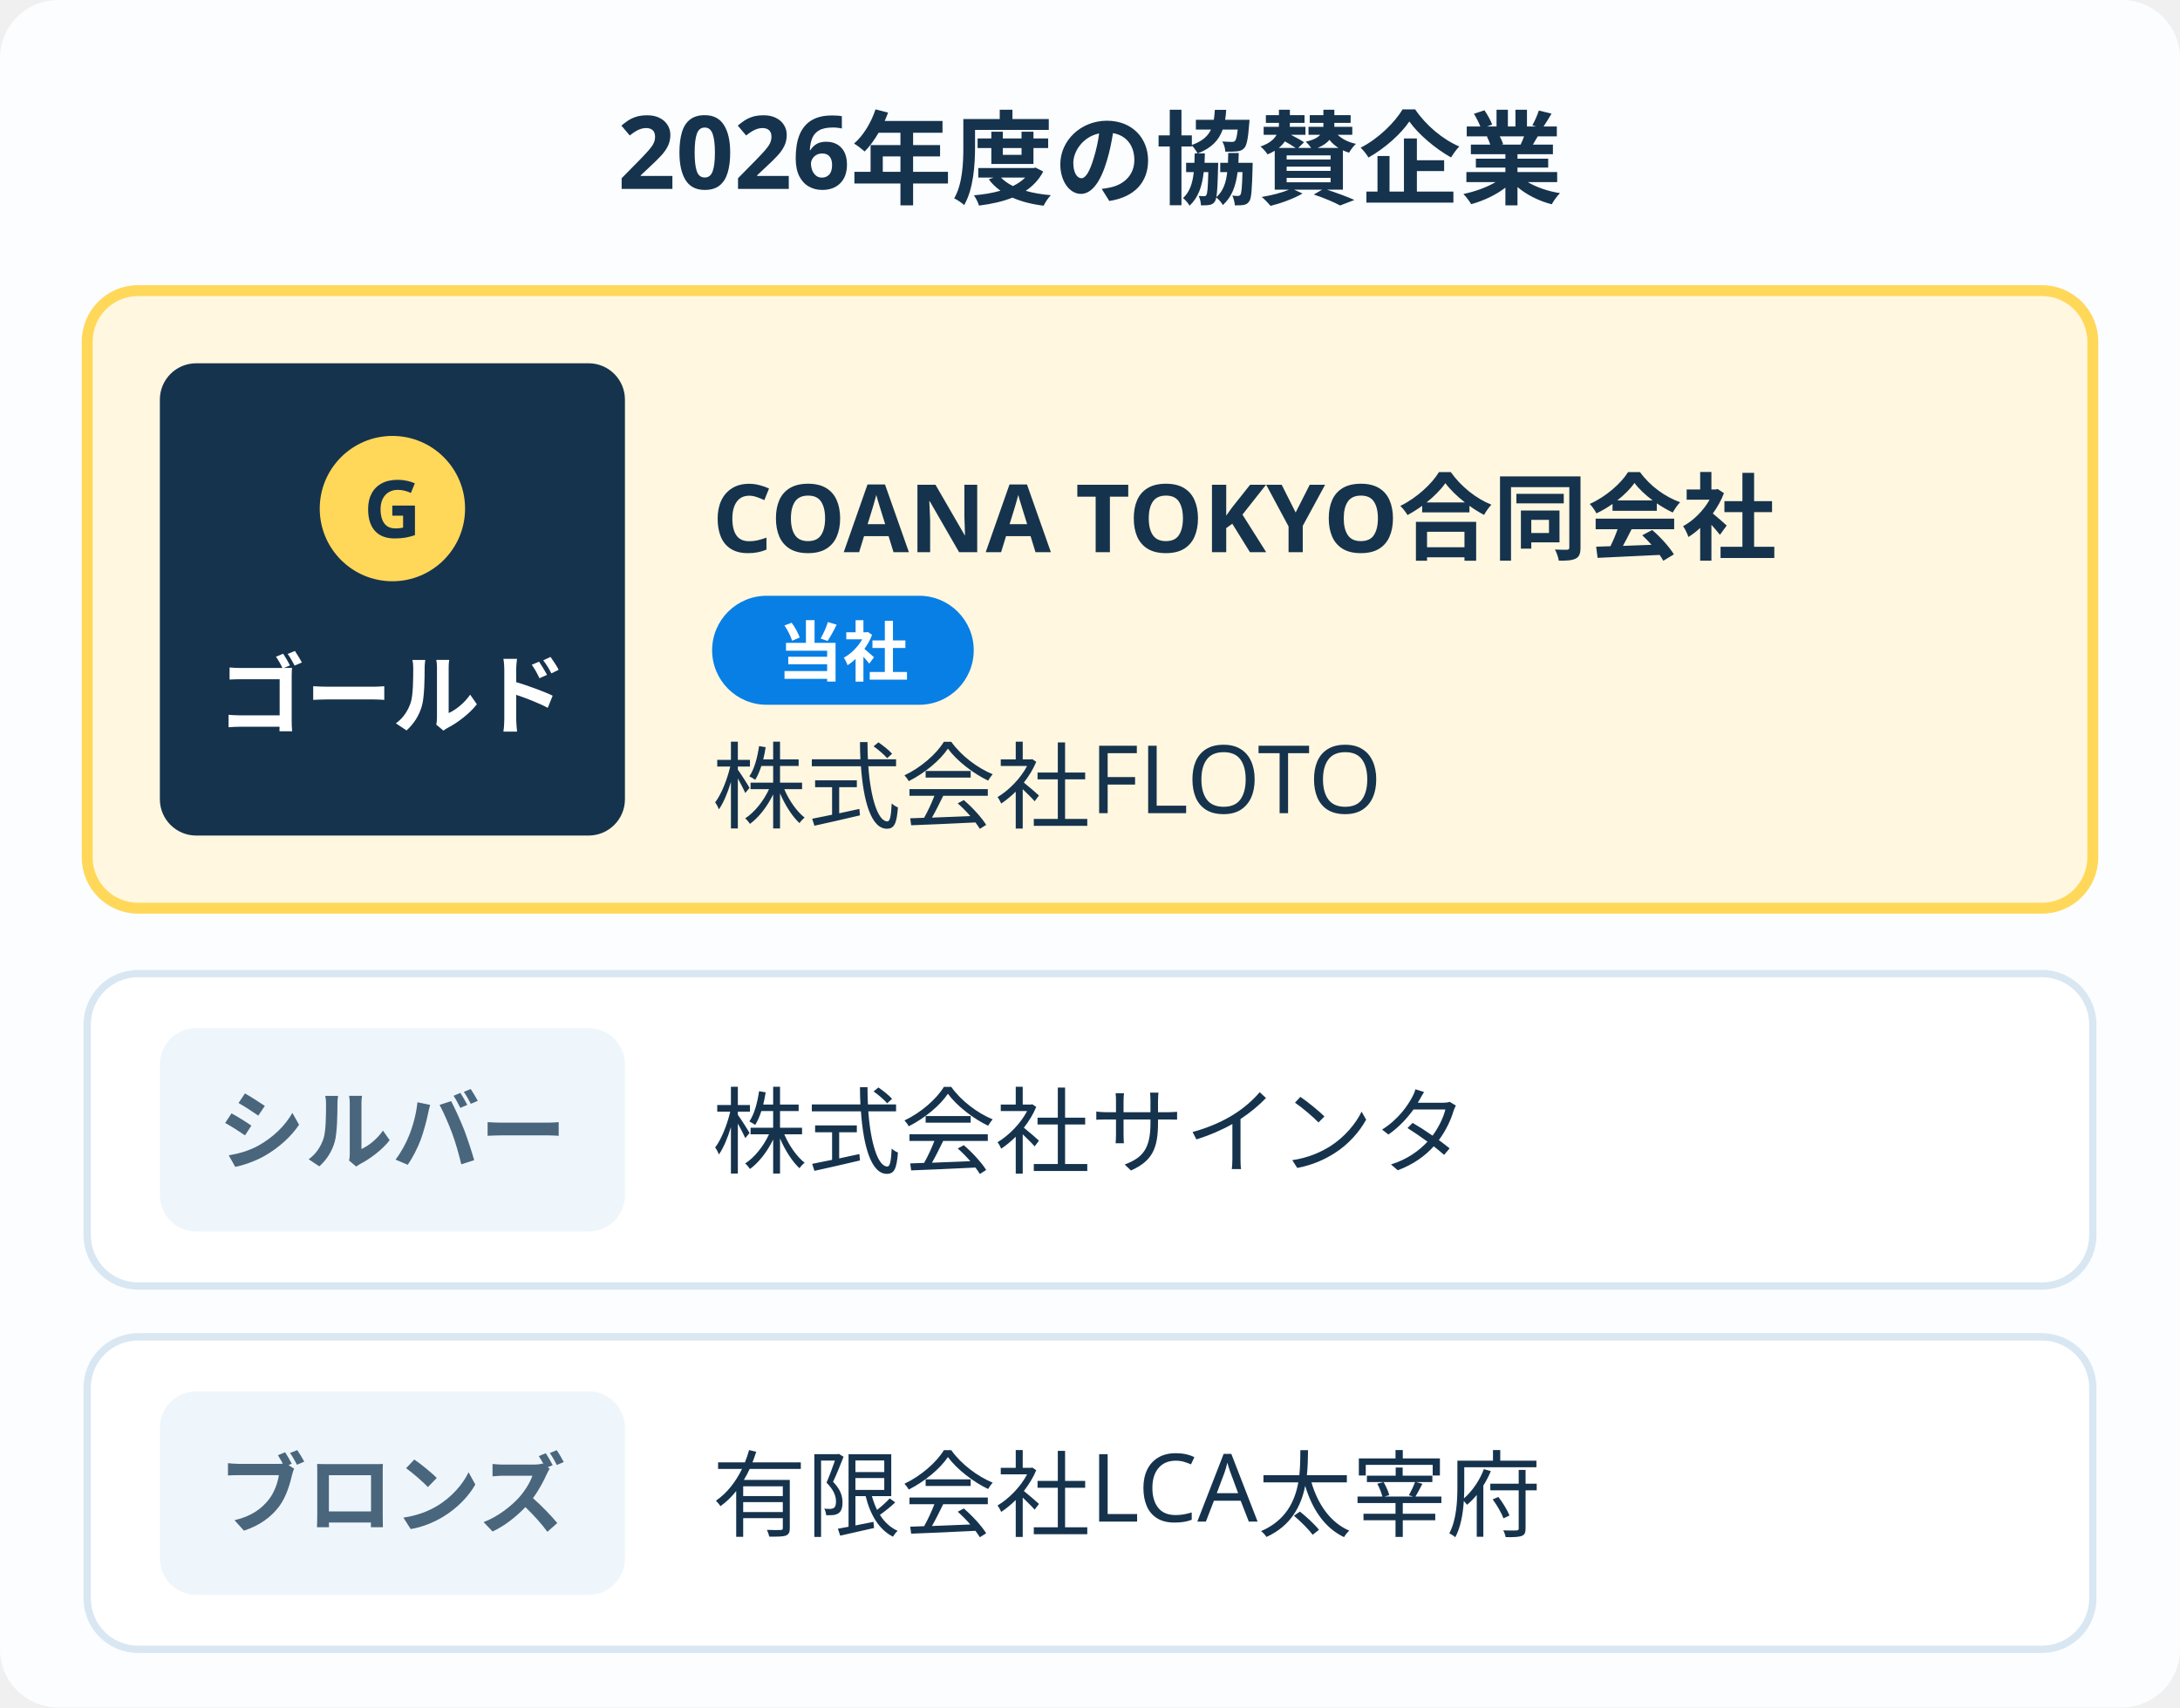
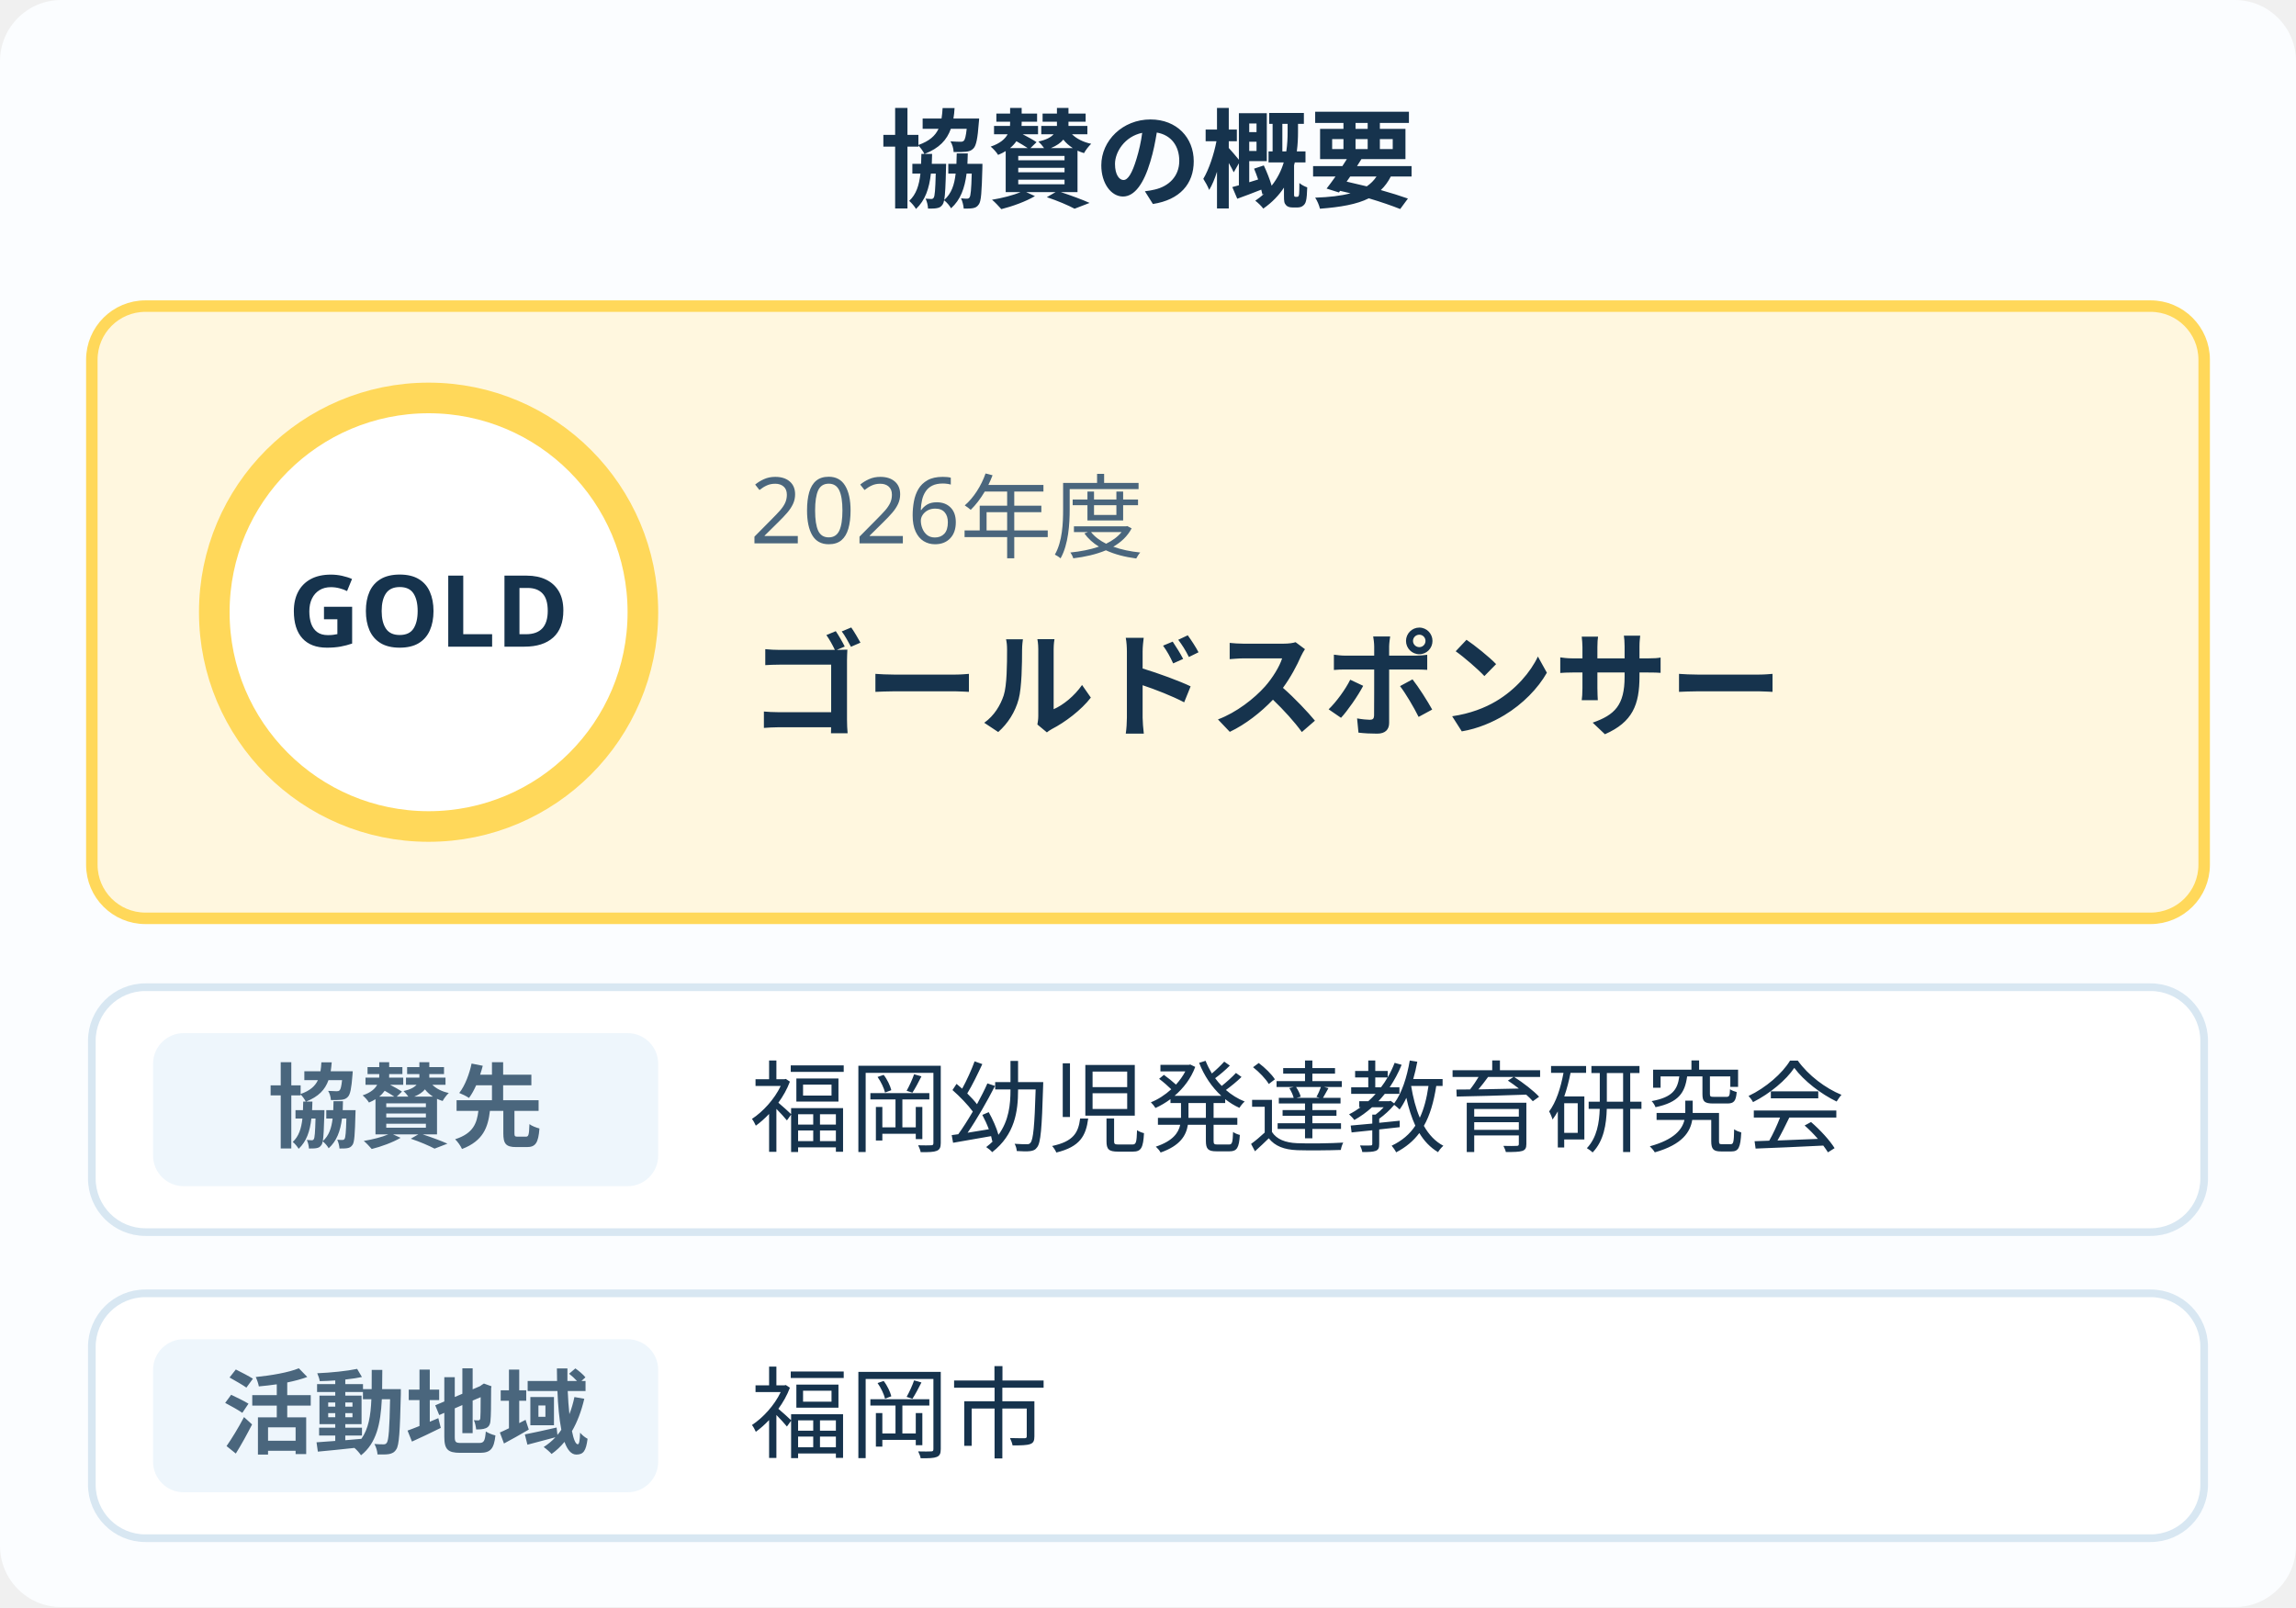
- <svg xmlns="http://www.w3.org/2000/svg" viewBox="0 0 600 470" font-family="'Noto Sans JP','Hiragino Kaku Gothic ProN',sans-serif">
-   <rect width="600" height="470" rx="16" fill="#fbfdff" />
-   <text x="300" y="52" text-anchor="middle" font-size="28" font-weight="700" fill="#16334d">2026年度の協賛企業</text>
-   <rect x="24" y="80" width="552" height="170" rx="14" fill="#fff7df" stroke="#ffd85a" stroke-width="3" />
-   <rect x="44" y="100" width="128" height="130" rx="10" fill="#16334d" />
-   <circle cx="108" cy="140" r="20" fill="#ffd85a" />
-   <text x="108" y="148" text-anchor="middle" font-size="22" font-weight="700" fill="#16334d">G</text>
-   <text x="108" y="200" text-anchor="middle" font-size="24" font-weight="700" fill="#ffffff">ゴールド</text>
-   <text x="196" y="152" font-size="26" font-weight="700" fill="#16334d">COANA TOKYO合同会社</text>
-   <rect x="196" y="164" width="72" height="30" rx="15" fill="#087fe5" />
-   <text x="232" y="186" text-anchor="middle" font-size="18" font-weight="700" fill="#ffffff">当社</text>
-   <text x="196" y="226" font-size="26" fill="#16334d">株式会社FLOTO</text>
-   <rect x="24" y="268" width="552" height="86" rx="14" fill="#ffffff" stroke="#d8e7f2" stroke-width="2" />
-   <rect x="44" y="283" width="128" height="56" rx="10" fill="#eef6fc" />
-   <text x="108" y="320" text-anchor="middle" font-size="24" font-weight="700" fill="#4a667d">シルバー</text>
-   <text x="196" y="321" font-size="26" fill="#16334d">株式会社サインタ</text>
-   <rect x="24" y="368" width="552" height="86" rx="14" fill="#ffffff" stroke="#d8e7f2" stroke-width="2" />
-   <rect x="44" y="383" width="128" height="56" rx="10" fill="#eef6fc" />
-   <text x="108" y="420" text-anchor="middle" font-size="24" font-weight="700" fill="#4a667d">ブロンズ</text>
-   <text x="196" y="421" font-size="26" fill="#16334d">有限会社LCA太宰府</text>
+ <svg xmlns="http://www.w3.org/2000/svg" viewBox="0 0 600 420" font-family="'Noto Sans JP','Hiragino Kaku Gothic ProN',sans-serif">
+   <rect width="600" height="420" rx="16" fill="#fbfdff" />
+   <text x="300" y="52" text-anchor="middle" font-size="28" font-weight="700" fill="#16334d">協賛の概要</text>
+   <rect x="24" y="80" width="552" height="160" rx="14" fill="#fff7df" stroke="#ffd85a" stroke-width="3" />
+   <circle cx="112" cy="160" r="56" fill="#ffffff" stroke="#ffd85a" stroke-width="8" />
+   <text x="112" y="169" text-anchor="middle" font-size="26" font-weight="700" fill="#16334d">GOLD</text>
+   <text x="196" y="142" font-size="24" fill="#4a667d">2026年度</text>
+   <text x="196" y="190" font-size="30" font-weight="700" fill="#16334d">ゴールドスポンサー</text>
+   <rect x="24" y="258" width="552" height="64" rx="14" fill="#ffffff" stroke="#d8e7f2" stroke-width="2" />
+   <rect x="40" y="270" width="132" height="40" rx="8" fill="#eef6fc" />
+   <text x="106" y="298" text-anchor="middle" font-size="24" font-weight="700" fill="#4a667d">協賛先</text>
+   <text x="196" y="299" font-size="26" fill="#16334d">福岡幼児発達教育研究会</text>
+   <rect x="24" y="338" width="552" height="64" rx="14" fill="#ffffff" stroke="#d8e7f2" stroke-width="2" />
+   <rect x="40" y="350" width="132" height="40" rx="8" fill="#eef6fc" />
+   <text x="106" y="378" text-anchor="middle" font-size="24" font-weight="700" fill="#4a667d">活動地域</text>
+   <text x="196" y="379" font-size="26" fill="#16334d">福岡市</text>
</svg>
